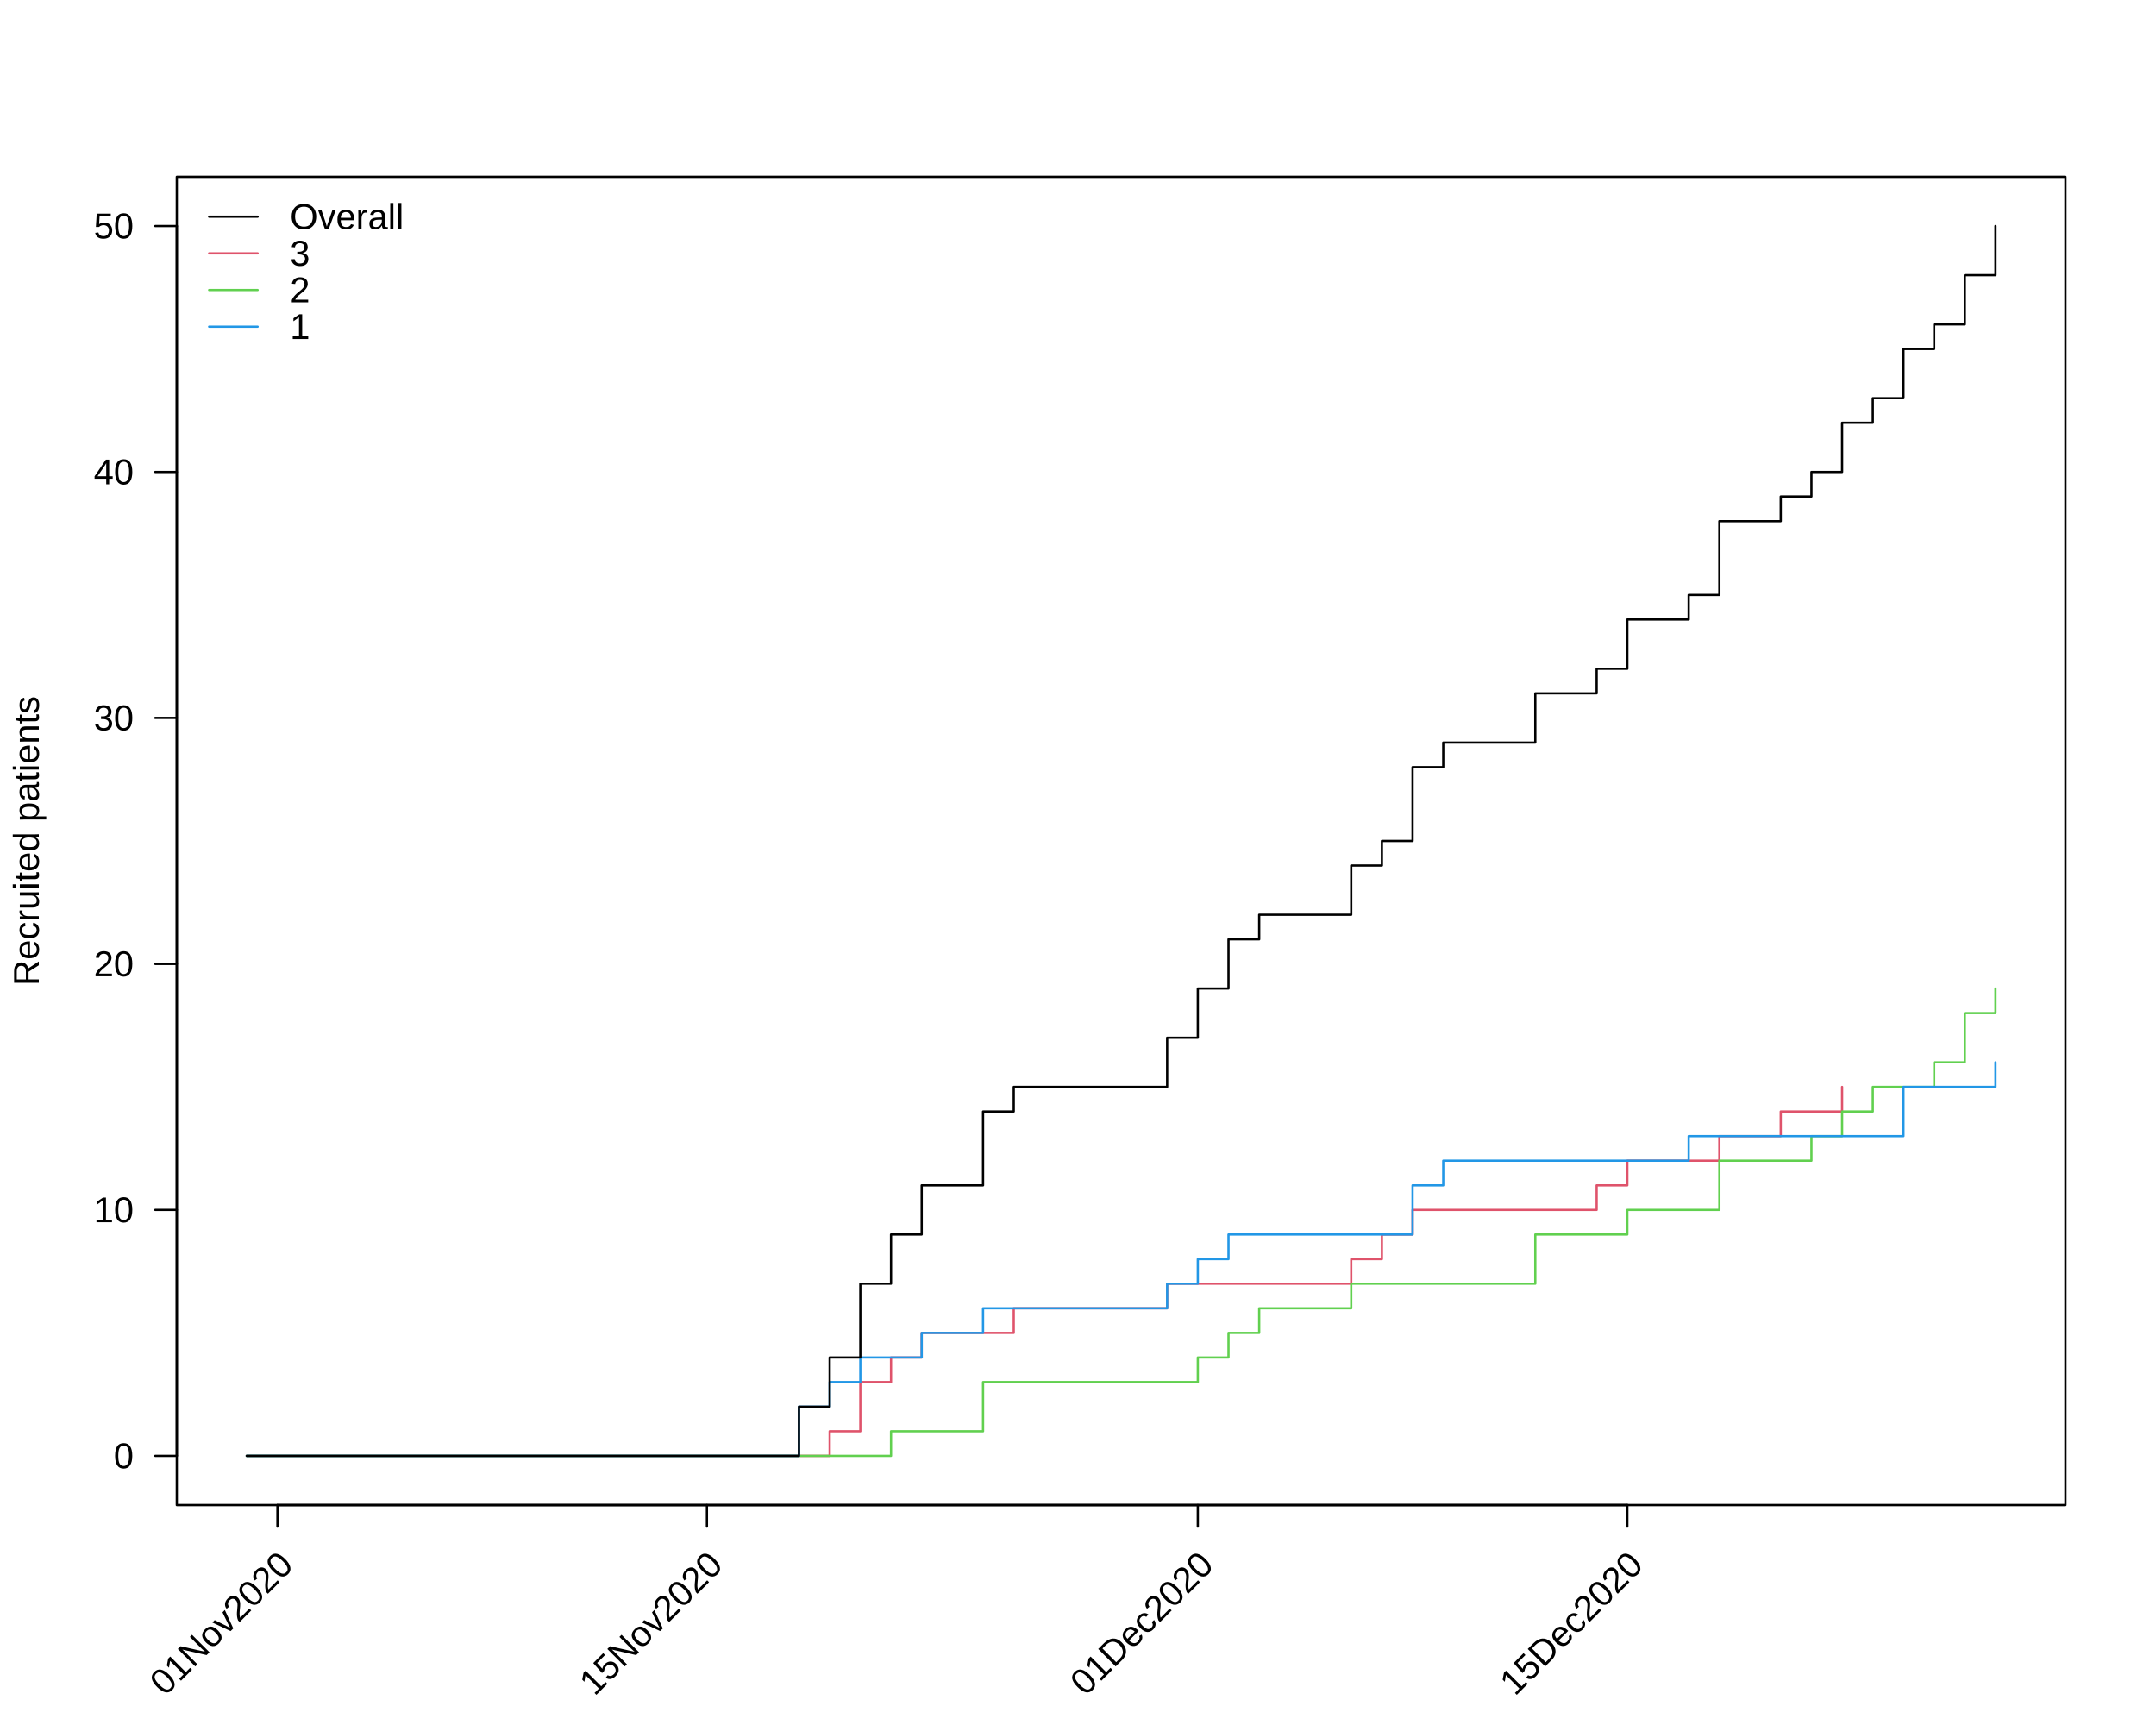
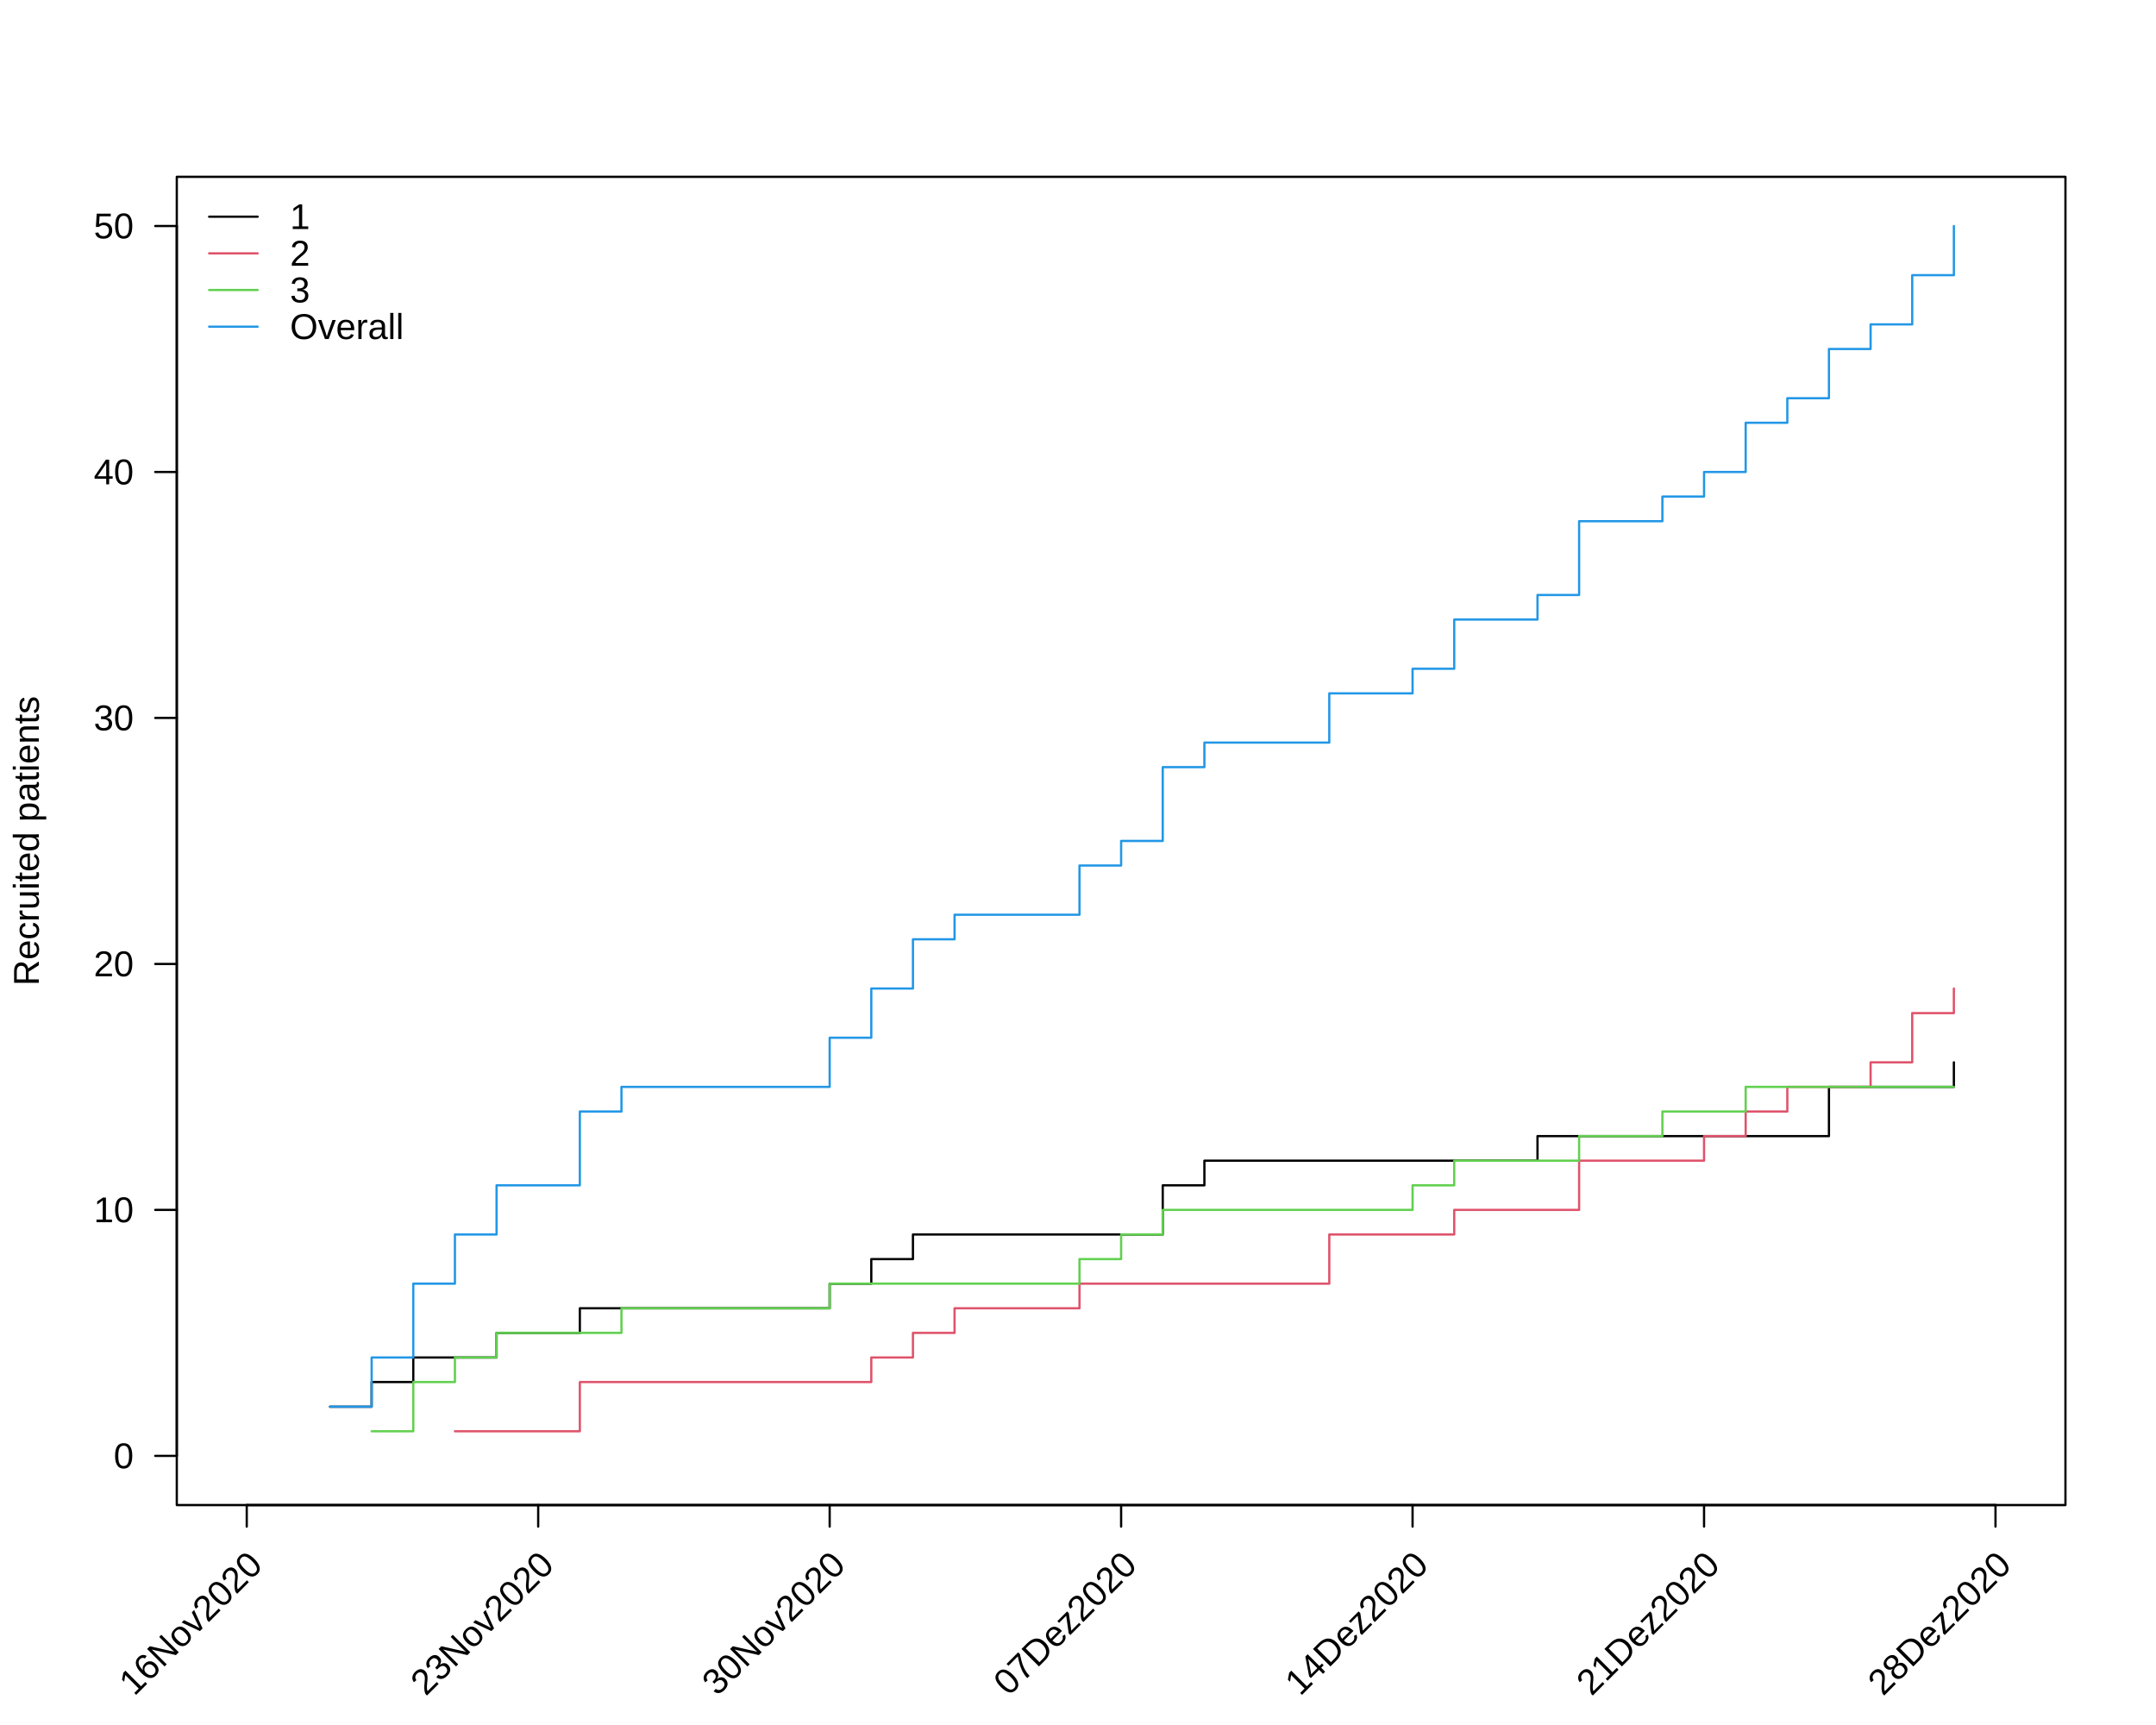
<svg xmlns="http://www.w3.org/2000/svg" viewBox="0 0 720.00 576.00">
  <defs>
    <style type="text/css">
    line, polyline, polygon, path, rect, circle {
      fill: none;
      stroke: #000000;
      stroke-linecap: round;
      stroke-linejoin: round;
      stroke-miterlimit: 10.00;
    }
  </style>
  </defs>
  <rect width="100%" height="100%" style="stroke: none; fill: #FFFFFF;" />
  <text transform="translate(12.96,329.15) rotate(-90)" style="font-size: 12.00px; font-family: Liberation Sans;" textLength="96.70px" lengthAdjust="spacingAndGlyphs">Recruited patients</text>
-   <polyline points="59.04,502.56 689.76,502.56 689.76,59.04 59.04,59.04 59.04,502.56 " style="stroke-width: 0.75;" />
-   <line x1="92.65" y1="502.56" x2="543.45" y2="502.56" style="stroke-width: 0.75;" />
-   <line x1="92.65" y1="502.56" x2="92.65" y2="509.76" style="stroke-width: 0.75;" />
-   <line x1="236.08" y1="502.56" x2="236.08" y2="509.76" style="stroke-width: 0.75;" />
-   <line x1="400.01" y1="502.56" x2="400.01" y2="509.76" style="stroke-width: 0.75;" />
-   <line x1="543.45" y1="502.56" x2="543.45" y2="509.76" style="stroke-width: 0.75;" />
-   <text transform="translate(55.08,566.58) rotate(-45)" style="font-size: 12.00px; font-family: Liberation Sans;" textLength="61.38px" lengthAdjust="spacingAndGlyphs">01Nov2020</text>
-   <text transform="translate(198.52,566.58) rotate(-45)" style="font-size: 12.00px; font-family: Liberation Sans;" textLength="61.38px" lengthAdjust="spacingAndGlyphs">15Nov2020</text>
-   <text transform="translate(362.45,566.58) rotate(-45)" style="font-size: 12.00px; font-family: Liberation Sans;" textLength="61.38px" lengthAdjust="spacingAndGlyphs">01Dec2020</text>
-   <text transform="translate(505.89,566.58) rotate(-45)" style="font-size: 12.00px; font-family: Liberation Sans;" textLength="61.38px" lengthAdjust="spacingAndGlyphs">15Dec2020</text>
+   <polygon points="59.04,502.56 689.76,502.56 689.76,59.04 59.04,59.04 " style="stroke-width: 0.75; fill: none;" />
+   <line x1="82.40" y1="502.56" x2="666.40" y2="502.56" style="stroke-width: 0.75;" />
+   <line x1="82.40" y1="502.56" x2="82.40" y2="509.76" style="stroke-width: 0.75;" />
+   <line x1="179.73" y1="502.56" x2="179.73" y2="509.76" style="stroke-width: 0.75;" />
+   <line x1="277.07" y1="502.56" x2="277.07" y2="509.76" style="stroke-width: 0.75;" />
+   <line x1="374.40" y1="502.56" x2="374.40" y2="509.76" style="stroke-width: 0.75;" />
+   <line x1="471.73" y1="502.56" x2="471.73" y2="509.76" style="stroke-width: 0.75;" />
+   <line x1="569.07" y1="502.56" x2="569.07" y2="509.76" style="stroke-width: 0.75;" />
+   <line x1="666.40" y1="502.56" x2="666.40" y2="509.76" style="stroke-width: 0.75;" />
+   <text transform="translate(44.83,566.58) rotate(-45)" style="font-size: 12.00px; font-family: Liberation Sans;" textLength="61.38px" lengthAdjust="spacingAndGlyphs">16Nov2020</text>
+   <text transform="translate(142.17,566.58) rotate(-45)" style="font-size: 12.00px; font-family: Liberation Sans;" textLength="61.38px" lengthAdjust="spacingAndGlyphs">23Nov2020</text>
+   <text transform="translate(239.50,566.58) rotate(-45)" style="font-size: 12.00px; font-family: Liberation Sans;" textLength="61.38px" lengthAdjust="spacingAndGlyphs">30Nov2020</text>
+   <text transform="translate(336.83,566.58) rotate(-45)" style="font-size: 12.00px; font-family: Liberation Sans;" textLength="61.38px" lengthAdjust="spacingAndGlyphs">07Dez2020</text>
+   <text transform="translate(434.17,566.58) rotate(-45)" style="font-size: 12.00px; font-family: Liberation Sans;" textLength="61.38px" lengthAdjust="spacingAndGlyphs">14Dez2020</text>
+   <text transform="translate(531.50,566.58) rotate(-45)" style="font-size: 12.00px; font-family: Liberation Sans;" textLength="61.38px" lengthAdjust="spacingAndGlyphs">21Dez2020</text>
+   <text transform="translate(628.83,566.58) rotate(-45)" style="font-size: 12.00px; font-family: Liberation Sans;" textLength="61.38px" lengthAdjust="spacingAndGlyphs">28Dez2020</text>
  <line x1="59.04" y1="486.13" x2="59.04" y2="75.47" style="stroke-width: 0.75;" />
  <line x1="59.04" y1="486.13" x2="51.84" y2="486.13" style="stroke-width: 0.75;" />
  <line x1="59.04" y1="404.00" x2="51.84" y2="404.00" style="stroke-width: 0.75;" />
  <line x1="59.04" y1="321.87" x2="51.84" y2="321.87" style="stroke-width: 0.75;" />
  <line x1="59.04" y1="239.73" x2="51.84" y2="239.73" style="stroke-width: 0.75;" />
  <line x1="59.04" y1="157.60" x2="51.84" y2="157.60" style="stroke-width: 0.75;" />
  <line x1="59.04" y1="75.47" x2="51.84" y2="75.47" style="stroke-width: 0.75;" />
  <text x="37.97" y="490.26" style="font-size: 12.00px; font-family: Liberation Sans;" textLength="6.67px" lengthAdjust="spacingAndGlyphs">0</text>
  <text x="31.30" y="408.12" style="font-size: 12.00px; font-family: Liberation Sans;" textLength="13.34px" lengthAdjust="spacingAndGlyphs">10</text>
  <text x="31.30" y="325.99" style="font-size: 12.00px; font-family: Liberation Sans;" textLength="13.34px" lengthAdjust="spacingAndGlyphs">20</text>
  <text x="31.30" y="243.86" style="font-size: 12.00px; font-family: Liberation Sans;" textLength="13.34px" lengthAdjust="spacingAndGlyphs">30</text>
  <text x="31.30" y="161.73" style="font-size: 12.00px; font-family: Liberation Sans;" textLength="13.34px" lengthAdjust="spacingAndGlyphs">40</text>
  <text x="31.30" y="79.59" style="font-size: 12.00px; font-family: Liberation Sans;" textLength="13.34px" lengthAdjust="spacingAndGlyphs">50</text>
  <defs>
    <clipPath id="cpNTkuMDR8Njg5Ljc2fDUwMi41Nnw1OS4wNA==">
      <rect x="59.04" y="59.04" width="630.72" height="443.52" />
    </clipPath>
  </defs>
-   <polyline points="82.40,486.13 277.07,486.13 277.07,477.92 287.31,477.92 287.31,461.49 297.56,461.49 297.56,453.28 307.80,453.28 307.80,445.07 338.54,445.07 338.54,436.85 389.77,436.85 389.77,428.64 451.24,428.64 451.24,420.43 461.49,420.43 461.49,412.21 471.73,412.21 471.73,404.00 533.21,404.00 533.21,395.79 543.45,395.79 543.45,387.57 574.19,387.57 574.19,379.36 594.68,379.36 594.68,371.15 615.17,371.15 615.17,362.93 " style="stroke-width: 0.75; stroke: #DF536B;" clip-path="url(#cpNTkuMDR8Njg5Ljc2fDUwMi41Nnw1OS4wNA==)" />
-   <polyline points="82.40,486.13 297.56,486.13 297.56,477.92 328.29,477.92 328.29,461.49 400.01,461.49 400.01,453.28 410.26,453.28 410.26,445.07 420.51,445.07 420.51,436.85 451.24,436.85 451.24,428.64 512.72,428.64 512.72,412.21 543.45,412.21 543.45,404.00 574.19,404.00 574.19,387.57 604.93,387.57 604.93,379.36 615.17,379.36 615.17,371.15 625.42,371.15 625.42,362.93 645.91,362.93 645.91,354.72 656.15,354.72 656.15,338.29 666.40,338.29 666.40,330.08 " style="stroke-width: 0.75; stroke: #61D04F;" clip-path="url(#cpNTkuMDR8Njg5Ljc2fDUwMi41Nnw1OS4wNA==)" />
-   <polyline points="82.40,486.13 266.82,486.13 266.82,469.71 277.07,469.71 277.07,461.49 287.31,461.49 287.31,453.28 307.80,453.28 307.80,445.07 328.29,445.07 328.29,436.85 389.77,436.85 389.77,428.64 400.01,428.64 400.01,420.43 410.26,420.43 410.26,412.21 471.73,412.21 471.73,395.79 481.98,395.79 481.98,387.57 563.94,387.57 563.94,379.36 635.66,379.36 635.66,362.93 666.40,362.93 666.40,354.72 " style="stroke-width: 0.75; stroke: #2297E6;" clip-path="url(#cpNTkuMDR8Njg5Ljc2fDUwMi41Nnw1OS4wNA==)" />
-   <polyline points="82.40,486.13 266.82,486.13 266.82,469.71 277.07,469.71 277.07,453.28 287.31,453.28 287.31,428.64 297.56,428.64 297.56,412.21 307.80,412.21 307.80,395.79 328.29,395.79 328.29,371.15 338.54,371.15 338.54,362.93 389.77,362.93 389.77,346.51 400.01,346.51 400.01,330.08 410.26,330.08 410.26,313.65 420.51,313.65 420.51,305.44 451.24,305.44 451.24,289.01 461.49,289.01 461.49,280.80 471.73,280.80 471.73,256.16 481.98,256.16 481.98,247.95 512.72,247.95 512.72,231.52 533.21,231.52 533.21,223.31 543.45,223.31 543.45,206.88 563.94,206.88 563.94,198.67 574.19,198.67 574.19,174.03 594.68,174.03 594.68,165.81 604.93,165.81 604.93,157.60 615.17,157.60 615.17,141.17 625.42,141.17 625.42,132.96 635.66,132.96 635.66,116.53 645.91,116.53 645.91,108.32 656.15,108.32 656.15,91.89 666.40,91.89 666.40,75.47 " style="stroke-width: 0.75;" clip-path="url(#cpNTkuMDR8Njg5Ljc2fDUwMi41Nnw1OS4wNA==)" />
+   <polyline points="110.21,469.71 124.11,469.71 124.11,461.49 138.02,461.49 138.02,453.28 165.83,453.28 165.83,445.07 193.64,445.07 193.64,436.85 277.07,436.85 277.07,428.64 290.97,428.64 290.97,420.43 304.88,420.43 304.88,412.21 388.30,412.21 388.30,395.79 402.21,395.79 402.21,387.57 513.45,387.57 513.45,379.36 610.78,379.36 610.78,362.93 652.50,362.93 652.50,354.72 " style="stroke-width: 0.75;" clip-path="url(#cpNTkuMDR8Njg5Ljc2fDUwMi41Nnw1OS4wNA==)" />
+   <polyline points="151.92,477.92 193.64,477.92 193.64,461.49 290.97,461.49 290.97,453.28 304.88,453.28 304.88,445.07 318.78,445.07 318.78,436.85 360.50,436.85 360.50,428.64 443.92,428.64 443.92,412.21 485.64,412.21 485.64,404.00 527.35,404.00 527.35,387.57 569.07,387.57 569.07,379.36 582.97,379.36 582.97,371.15 596.88,371.15 596.88,362.93 624.69,362.93 624.69,354.72 638.59,354.72 638.59,338.29 652.50,338.29 652.50,330.08 " style="stroke-width: 0.75; stroke: #DF536B;" clip-path="url(#cpNTkuMDR8Njg5Ljc2fDUwMi41Nnw1OS4wNA==)" />
+   <polyline points="124.11,477.92 138.02,477.92 138.02,461.49 151.92,461.49 151.92,453.28 165.83,453.28 165.83,445.07 207.54,445.07 207.54,436.85 277.07,436.85 277.07,428.64 360.50,428.64 360.50,420.43 374.40,420.43 374.40,412.21 388.30,412.21 388.30,404.00 471.73,404.00 471.73,395.79 485.64,395.79 485.64,387.57 527.35,387.57 527.35,379.36 555.16,379.36 555.16,371.15 582.97,371.15 582.97,362.93 652.50,362.93 652.50,362.93 " style="stroke-width: 0.75; stroke: #61D04F;" clip-path="url(#cpNTkuMDR8Njg5Ljc2fDUwMi41Nnw1OS4wNA==)" />
+   <polyline points="110.21,469.71 124.11,469.71 124.11,453.28 138.02,453.28 138.02,428.64 151.92,428.64 151.92,412.21 165.83,412.21 165.83,395.79 193.64,395.79 193.64,371.15 207.54,371.15 207.54,362.93 277.07,362.93 277.07,346.51 290.97,346.51 290.97,330.08 304.88,330.08 304.88,313.65 318.78,313.65 318.78,305.44 360.50,305.44 360.50,289.01 374.40,289.01 374.40,280.80 388.30,280.80 388.30,256.16 402.21,256.16 402.21,247.95 443.92,247.95 443.92,231.52 471.73,231.52 471.73,223.31 485.64,223.31 485.64,206.88 513.45,206.88 513.45,198.67 527.35,198.67 527.35,174.03 555.16,174.03 555.16,165.81 569.07,165.81 569.07,157.60 582.97,157.60 582.97,141.17 596.88,141.17 596.88,132.96 610.78,132.96 610.78,116.53 624.69,116.53 624.69,108.32 638.59,108.32 638.59,91.89 652.50,91.89 652.50,75.47 " style="stroke-width: 0.75; stroke: #2297E6;" clip-path="url(#cpNTkuMDR8Njg5Ljc2fDUwMi41Nnw1OS4wNA==)" />
  <line x1="69.84" y1="72.36" x2="86.04" y2="72.36" style="stroke-width: 0.75;" clip-path="url(#cpNTkuMDR8Njg5Ljc2fDUwMi41Nnw1OS4wNA==)" />
  <line x1="69.84" y1="84.60" x2="86.04" y2="84.60" style="stroke-width: 0.75; stroke: #DF536B;" clip-path="url(#cpNTkuMDR8Njg5Ljc2fDUwMi41Nnw1OS4wNA==)" />
  <line x1="69.84" y1="96.84" x2="86.04" y2="96.84" style="stroke-width: 0.75; stroke: #61D04F;" clip-path="url(#cpNTkuMDR8Njg5Ljc2fDUwMi41Nnw1OS4wNA==)" />
  <line x1="69.84" y1="109.08" x2="86.04" y2="109.08" style="stroke-width: 0.75; stroke: #2297E6;" clip-path="url(#cpNTkuMDR8Njg5Ljc2fDUwMi41Nnw1OS4wNA==)" />
  <g clip-path="url(#cpNTkuMDR8Njg5Ljc2fDUwMi41Nnw1OS4wNA==)">
-     <text x="96.84" y="76.48" style="font-size: 12.00px; font-family: Liberation Sans;" textLength="38.02px" lengthAdjust="spacingAndGlyphs">Overall</text>
+     <text x="96.84" y="76.48" style="font-size: 12.00px; font-family: Liberation Sans;" textLength="6.67px" lengthAdjust="spacingAndGlyphs">1</text>
  </g>
  <g clip-path="url(#cpNTkuMDR8Njg5Ljc2fDUwMi41Nnw1OS4wNA==)">
-     <text x="96.84" y="88.72" style="font-size: 12.00px; font-family: Liberation Sans;" textLength="6.67px" lengthAdjust="spacingAndGlyphs">3</text>
+     <text x="96.84" y="88.72" style="font-size: 12.00px; font-family: Liberation Sans;" textLength="6.67px" lengthAdjust="spacingAndGlyphs">2</text>
  </g>
  <g clip-path="url(#cpNTkuMDR8Njg5Ljc2fDUwMi41Nnw1OS4wNA==)">
-     <text x="96.84" y="100.96" style="font-size: 12.00px; font-family: Liberation Sans;" textLength="6.67px" lengthAdjust="spacingAndGlyphs">2</text>
+     <text x="96.84" y="100.96" style="font-size: 12.00px; font-family: Liberation Sans;" textLength="6.67px" lengthAdjust="spacingAndGlyphs">3</text>
  </g>
  <g clip-path="url(#cpNTkuMDR8Njg5Ljc2fDUwMi41Nnw1OS4wNA==)">
-     <text x="96.84" y="113.20" style="font-size: 12.00px; font-family: Liberation Sans;" textLength="6.67px" lengthAdjust="spacingAndGlyphs">1</text>
+     <text x="96.84" y="113.20" style="font-size: 12.00px; font-family: Liberation Sans;" textLength="38.02px" lengthAdjust="spacingAndGlyphs">Overall</text>
  </g>
</svg>
